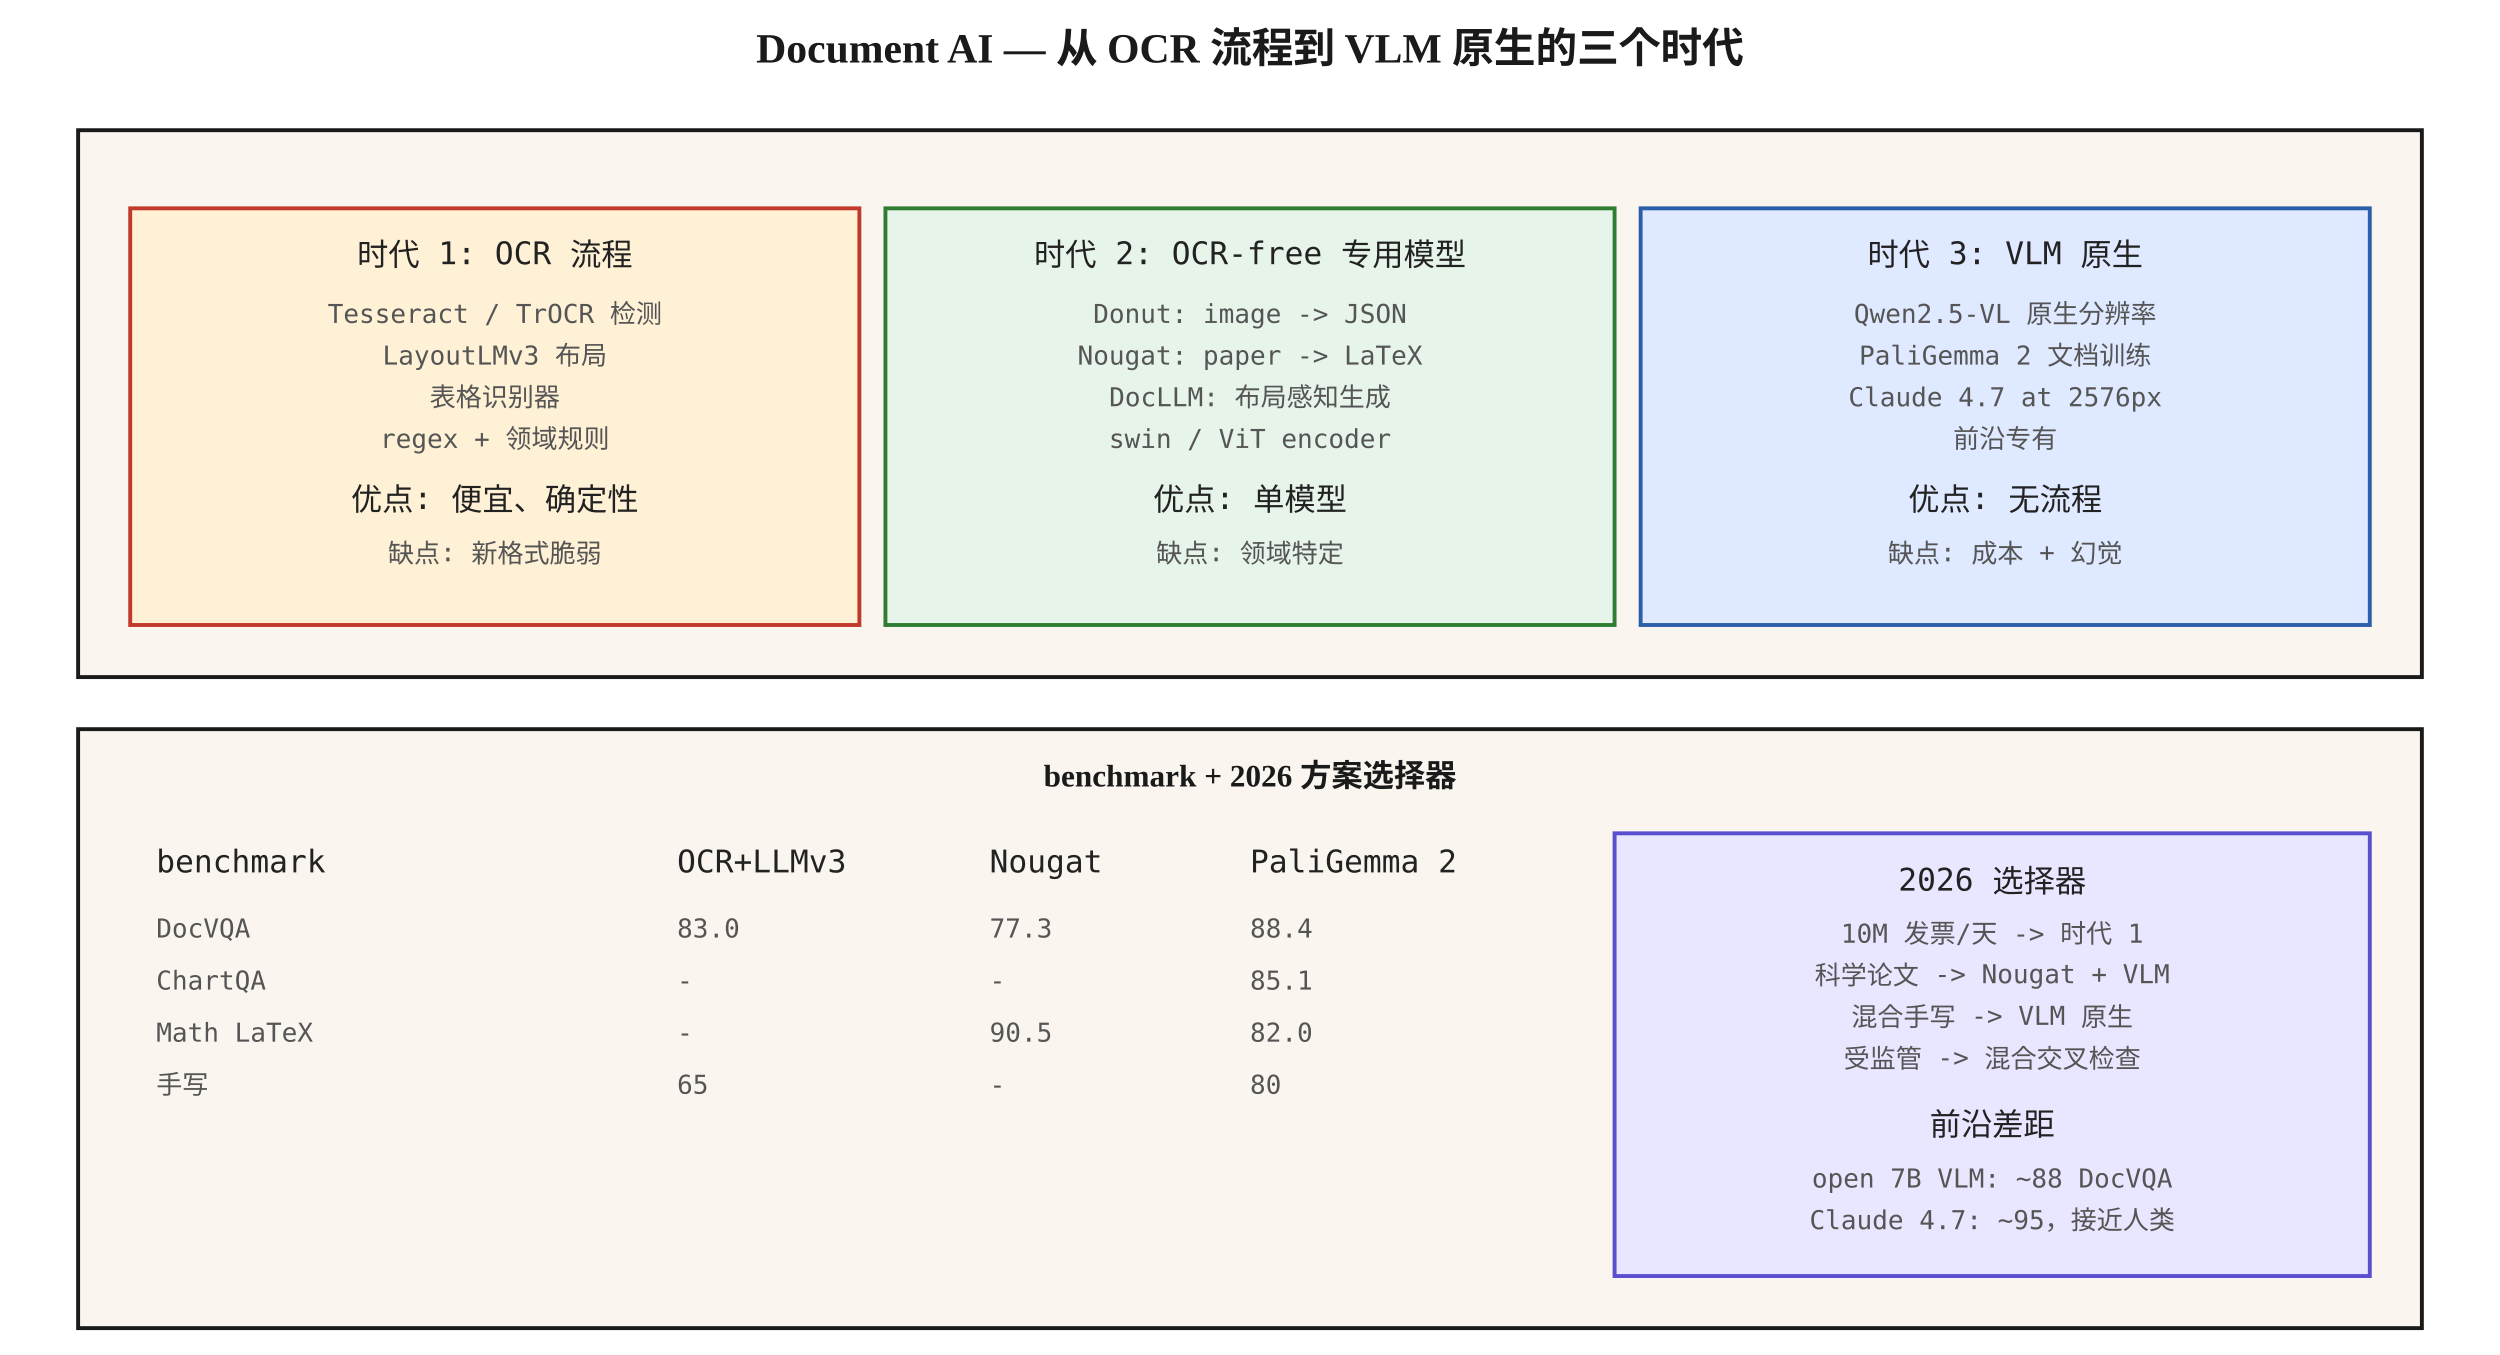
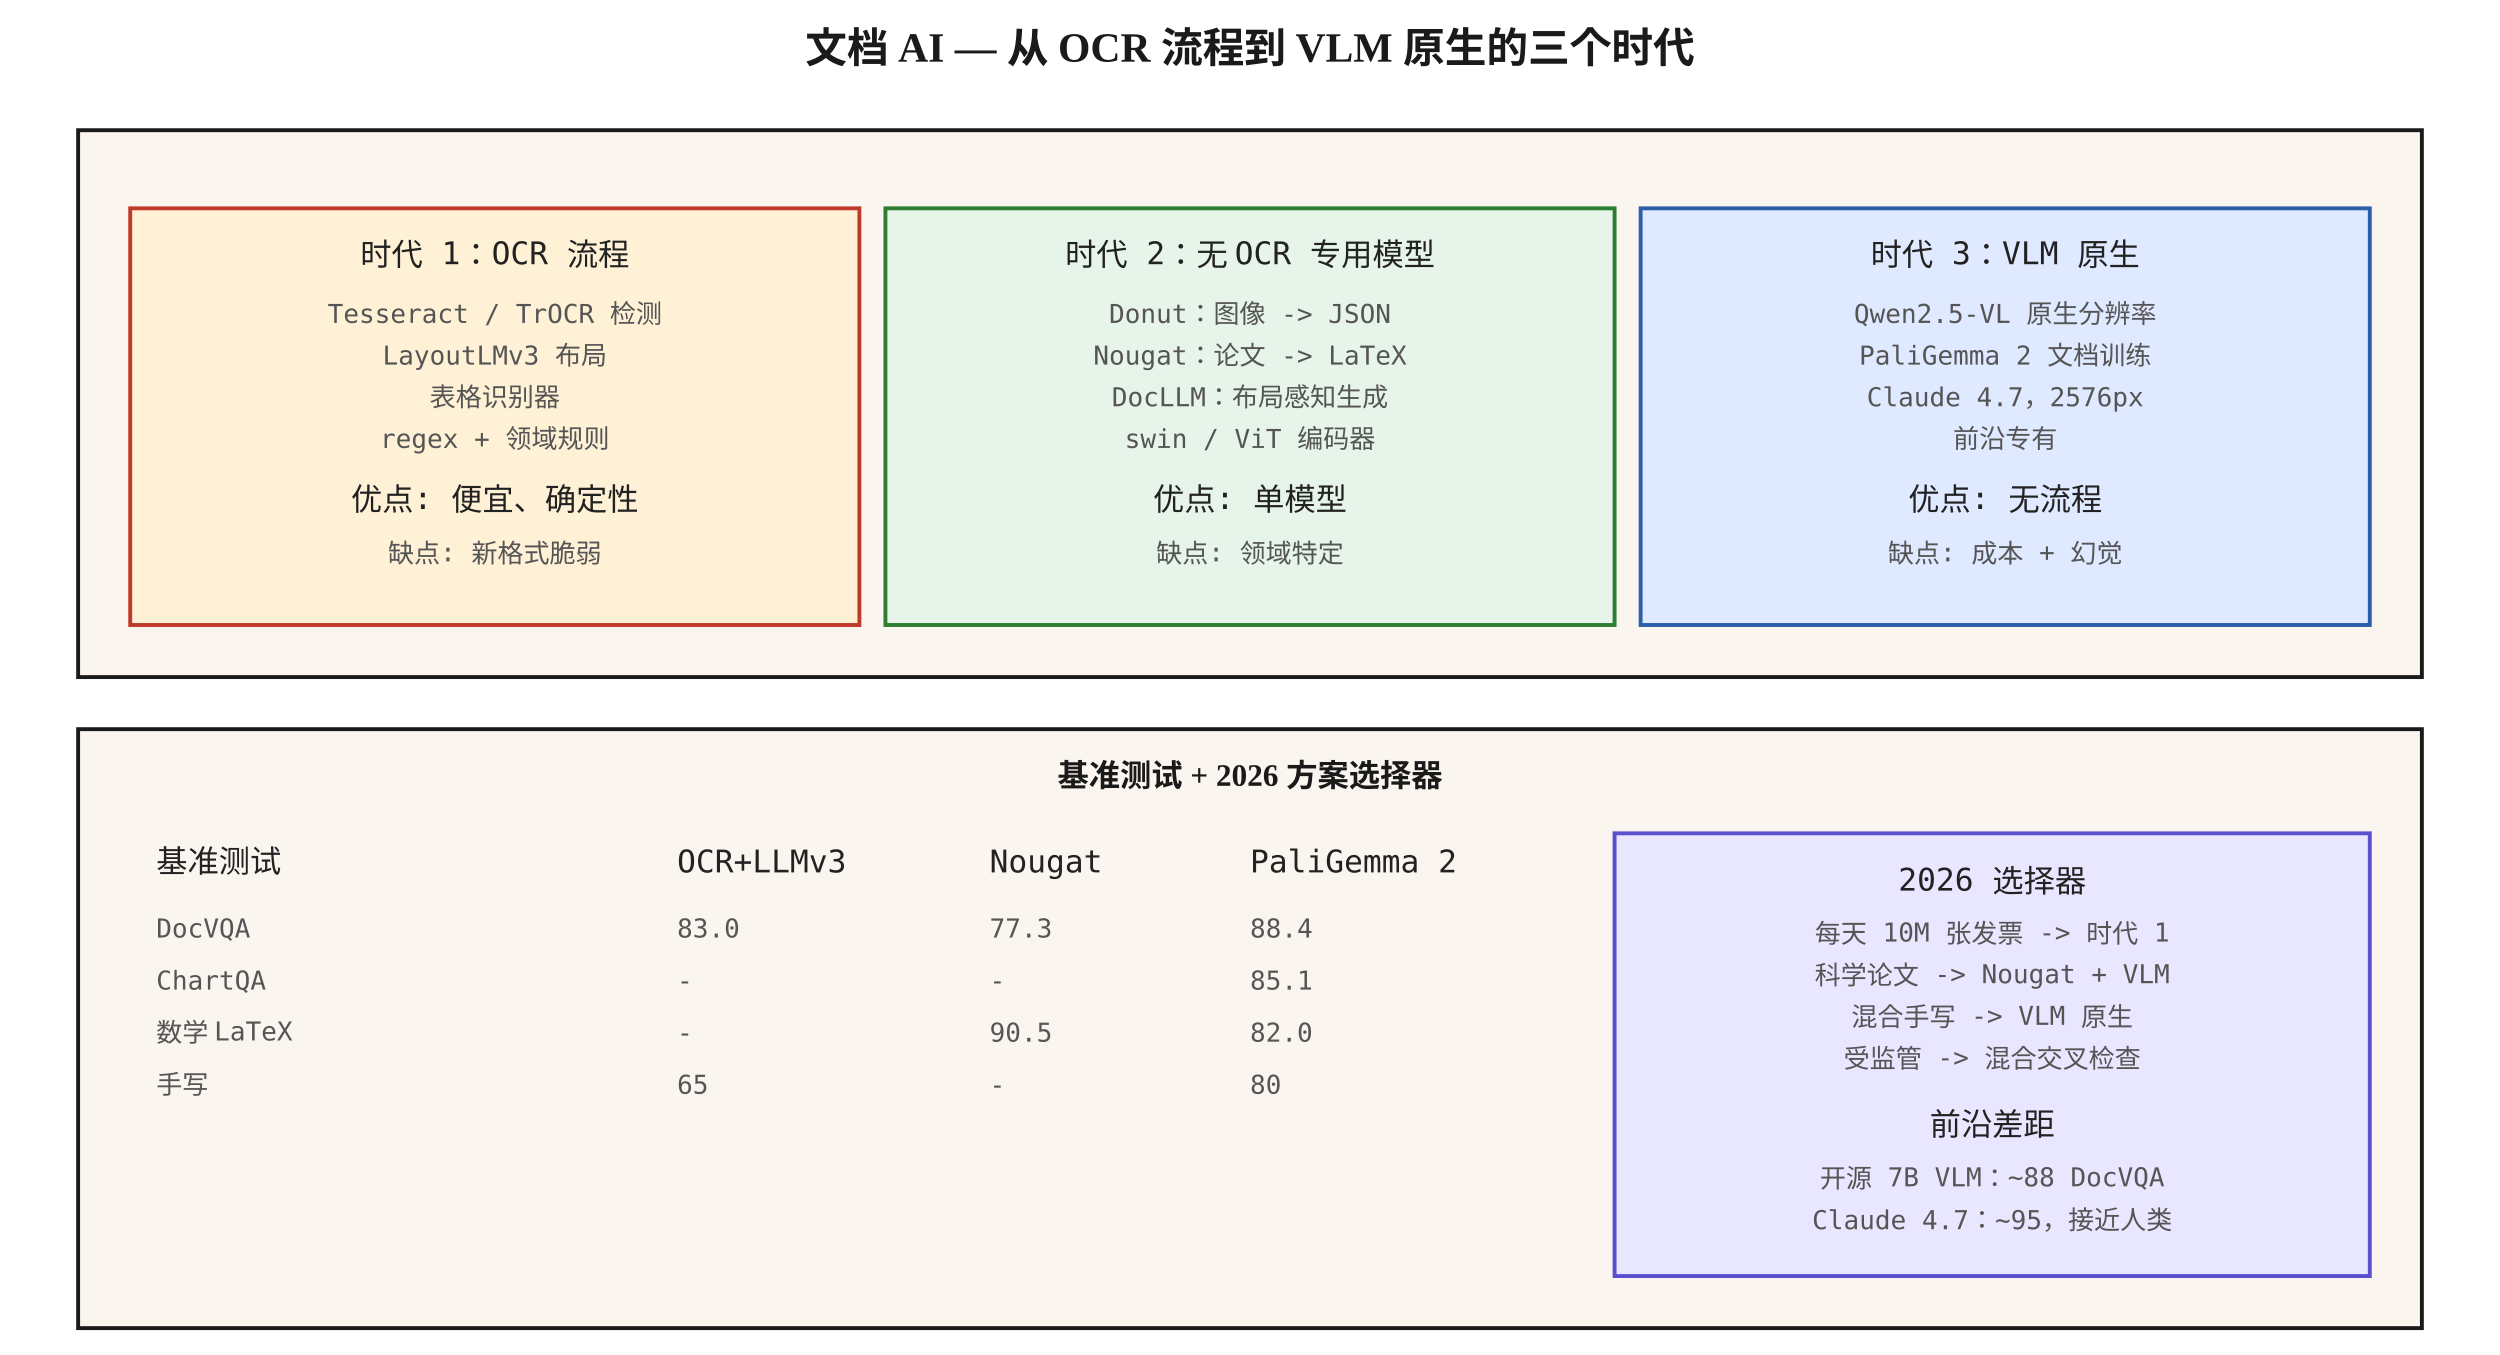
<svg xmlns="http://www.w3.org/2000/svg" viewBox="0 0 960 520" font-family="Georgia, 'Times New Roman', serif">
  <defs>
    <marker id="arrow" viewBox="0 0 10 10" refX="9" refY="5" markerWidth="6" markerHeight="6" orient="auto">
      <path d="M0,0 L10,5 L0,10 z" fill="#1a1a1a" />
    </marker>
    <style>
      .box { fill: #faf6ef; stroke: #1a1a1a; stroke-width: 1.5; }
      .hot { fill: #fff1d6; stroke: #c0392b; stroke-width: 1.5; }
      .cool { fill: #e6f4ea; stroke: #2e7d32; stroke-width: 1.5; }
      .cold { fill: #dfe9ff; stroke: #2c5ea9; stroke-width: 1.5; }
      .reg { fill: #e9e6ff; stroke: #5a4fcf; stroke-width: 1.5; }
      .step { font-size: 12px; font-family: 'Menlo', monospace; fill: #222; }
      .small { font-size: 10px; font-family: 'Menlo', monospace; fill: #555; }
      .caption { font-size: 11px; fill: #555; font-style: italic; }
      .title { font-size: 16px; font-weight: 700; fill: #1a1a1a; }
      .head { font-size: 12px; font-weight: 700; fill: #1a1a1a; }
    </style>
  </defs>
-   <text x="480" y="24" text-anchor="middle" class="title">Document AI — 从 OCR 流程到 VLM 原生的三个时代</text>
+   <text x="480" y="24" text-anchor="middle" class="title">文档 AI — 从 OCR 流程到 VLM 原生的三个时代</text>
  <rect x="30" y="50" width="900" height="210" class="box" />
  <rect x="50" y="80" width="280" height="160" class="hot" />
-   <text x="190" y="102" text-anchor="middle" class="step">时代 1: OCR 流程</text>
+   <text x="190" y="102" text-anchor="middle" class="step">时代 1：OCR 流程</text>
  <text x="190" y="124" text-anchor="middle" class="small">Tesseract / TrOCR 检测</text>
  <text x="190" y="140" text-anchor="middle" class="small">LayoutLMv3 布局</text>
  <text x="190" y="156" text-anchor="middle" class="small">表格识别器</text>
  <text x="190" y="172" text-anchor="middle" class="small">regex + 领域规则</text>
  <text x="190" y="196" text-anchor="middle" class="step">优点: 便宜、确定性</text>
  <text x="190" y="216" text-anchor="middle" class="small">缺点: 新格式脆弱</text>
  <rect x="340" y="80" width="280" height="160" class="cool" />
-   <text x="480" y="102" text-anchor="middle" class="step">时代 2: OCR-free 专用模型</text>
-   <text x="480" y="124" text-anchor="middle" class="small">Donut: image -&gt; JSON</text>
-   <text x="480" y="140" text-anchor="middle" class="small">Nougat: paper -&gt; LaTeX</text>
-   <text x="480" y="156" text-anchor="middle" class="small">DocLLM: 布局感知生成</text>
-   <text x="480" y="172" text-anchor="middle" class="small">swin / ViT encoder</text>
+   <text x="480" y="102" text-anchor="middle" class="step">时代 2：无 OCR 专用模型</text>
+   <text x="480" y="124" text-anchor="middle" class="small">Donut：图像 -&gt; JSON</text>
+   <text x="480" y="140" text-anchor="middle" class="small">Nougat：论文 -&gt; LaTeX</text>
+   <text x="480" y="156" text-anchor="middle" class="small">DocLLM：布局感知生成</text>
+   <text x="480" y="172" text-anchor="middle" class="small">swin / ViT 编码器</text>
  <text x="480" y="196" text-anchor="middle" class="step">优点: 单模型</text>
  <text x="480" y="216" text-anchor="middle" class="small">缺点: 领域特定</text>
  <rect x="630" y="80" width="280" height="160" class="cold" />
-   <text x="770" y="102" text-anchor="middle" class="step">时代 3: VLM 原生</text>
+   <text x="770" y="102" text-anchor="middle" class="step">时代 3：VLM 原生</text>
  <text x="770" y="124" text-anchor="middle" class="small">Qwen2.5-VL 原生分辨率</text>
  <text x="770" y="140" text-anchor="middle" class="small">PaliGemma 2 文档训练</text>
-   <text x="770" y="156" text-anchor="middle" class="small">Claude 4.7 at 2576px</text>
+   <text x="770" y="156" text-anchor="middle" class="small">Claude 4.7，2576px</text>
  <text x="770" y="172" text-anchor="middle" class="small">前沿专有</text>
  <text x="770" y="196" text-anchor="middle" class="step">优点: 无流程</text>
  <text x="770" y="216" text-anchor="middle" class="small">缺点: 成本 + 幻觉</text>
  <rect x="30" y="280" width="900" height="230" class="box" />
-   <text x="480" y="302" text-anchor="middle" class="head">benchmark + 2026 方案选择器</text>
+   <text x="480" y="302" text-anchor="middle" class="head">基准测试 + 2026 方案选择器</text>
  <g transform="translate(60, 320)">
-     <text x="0" y="15" class="step">benchmark</text>
+     <text x="0" y="15" class="step">基准测试</text>
    <text x="200" y="15" class="step">OCR+LLMv3</text>
    <text x="320" y="15" class="step">Nougat</text>
    <text x="420" y="15" class="step">PaliGemma 2</text>
    <text x="560" y="15" class="step">Claude 4.7</text>
    <text x="0" y="40" class="small">DocVQA</text>
    <text x="200" y="40" class="small">83.0</text>
    <text x="320" y="40" class="small">77.3</text>
    <text x="420" y="40" class="small">88.4</text>
    <text x="560" y="40" class="small">95.1</text>
    <text x="0" y="60" class="small">ChartQA</text>
    <text x="200" y="60" class="small">-</text>
    <text x="320" y="60" class="small">-</text>
    <text x="420" y="60" class="small">85.1</text>
    <text x="560" y="60" class="small">92.2</text>
-     <text x="0" y="80" class="small">Math LaTeX</text>
+     <text x="0" y="80" class="small">数学 LaTeX</text>
    <text x="200" y="80" class="small">-</text>
    <text x="320" y="80" class="small">90.5</text>
    <text x="420" y="80" class="small">82.0</text>
    <text x="560" y="80" class="small">94.3</text>
    <text x="0" y="100" class="small">手写</text>
    <text x="200" y="100" class="small">65</text>
    <text x="320" y="100" class="small">-</text>
    <text x="420" y="100" class="small">80</text>
    <text x="560" y="100" class="small">92</text>
  </g>
  <rect x="620" y="320" width="290" height="170" class="reg" />
  <text x="765" y="342" text-anchor="middle" class="step">2026 选择器</text>
-   <text x="765" y="362" text-anchor="middle" class="small">10M 发票/天 -&gt; 时代 1</text>
+   <text x="765" y="362" text-anchor="middle" class="small">每天 10M 张发票 -&gt; 时代 1</text>
  <text x="765" y="378" text-anchor="middle" class="small">科学论文 -&gt; Nougat + VLM</text>
  <text x="765" y="394" text-anchor="middle" class="small">混合手写 -&gt; VLM 原生</text>
  <text x="765" y="410" text-anchor="middle" class="small">受监管 -&gt; 混合交叉检查</text>
  <text x="765" y="436" text-anchor="middle" class="step">前沿差距</text>
-   <text x="765" y="456" text-anchor="middle" class="small">open 7B VLM: ~88 DocVQA</text>
-   <text x="765" y="472" text-anchor="middle" class="small">Claude 4.7: ~95，接近人类</text>
+   <text x="765" y="456" text-anchor="middle" class="small">开源 7B VLM：~88 DocVQA</text>
+   <text x="765" y="472" text-anchor="middle" class="small">Claude 4.7：~95，接近人类</text>
</svg>
